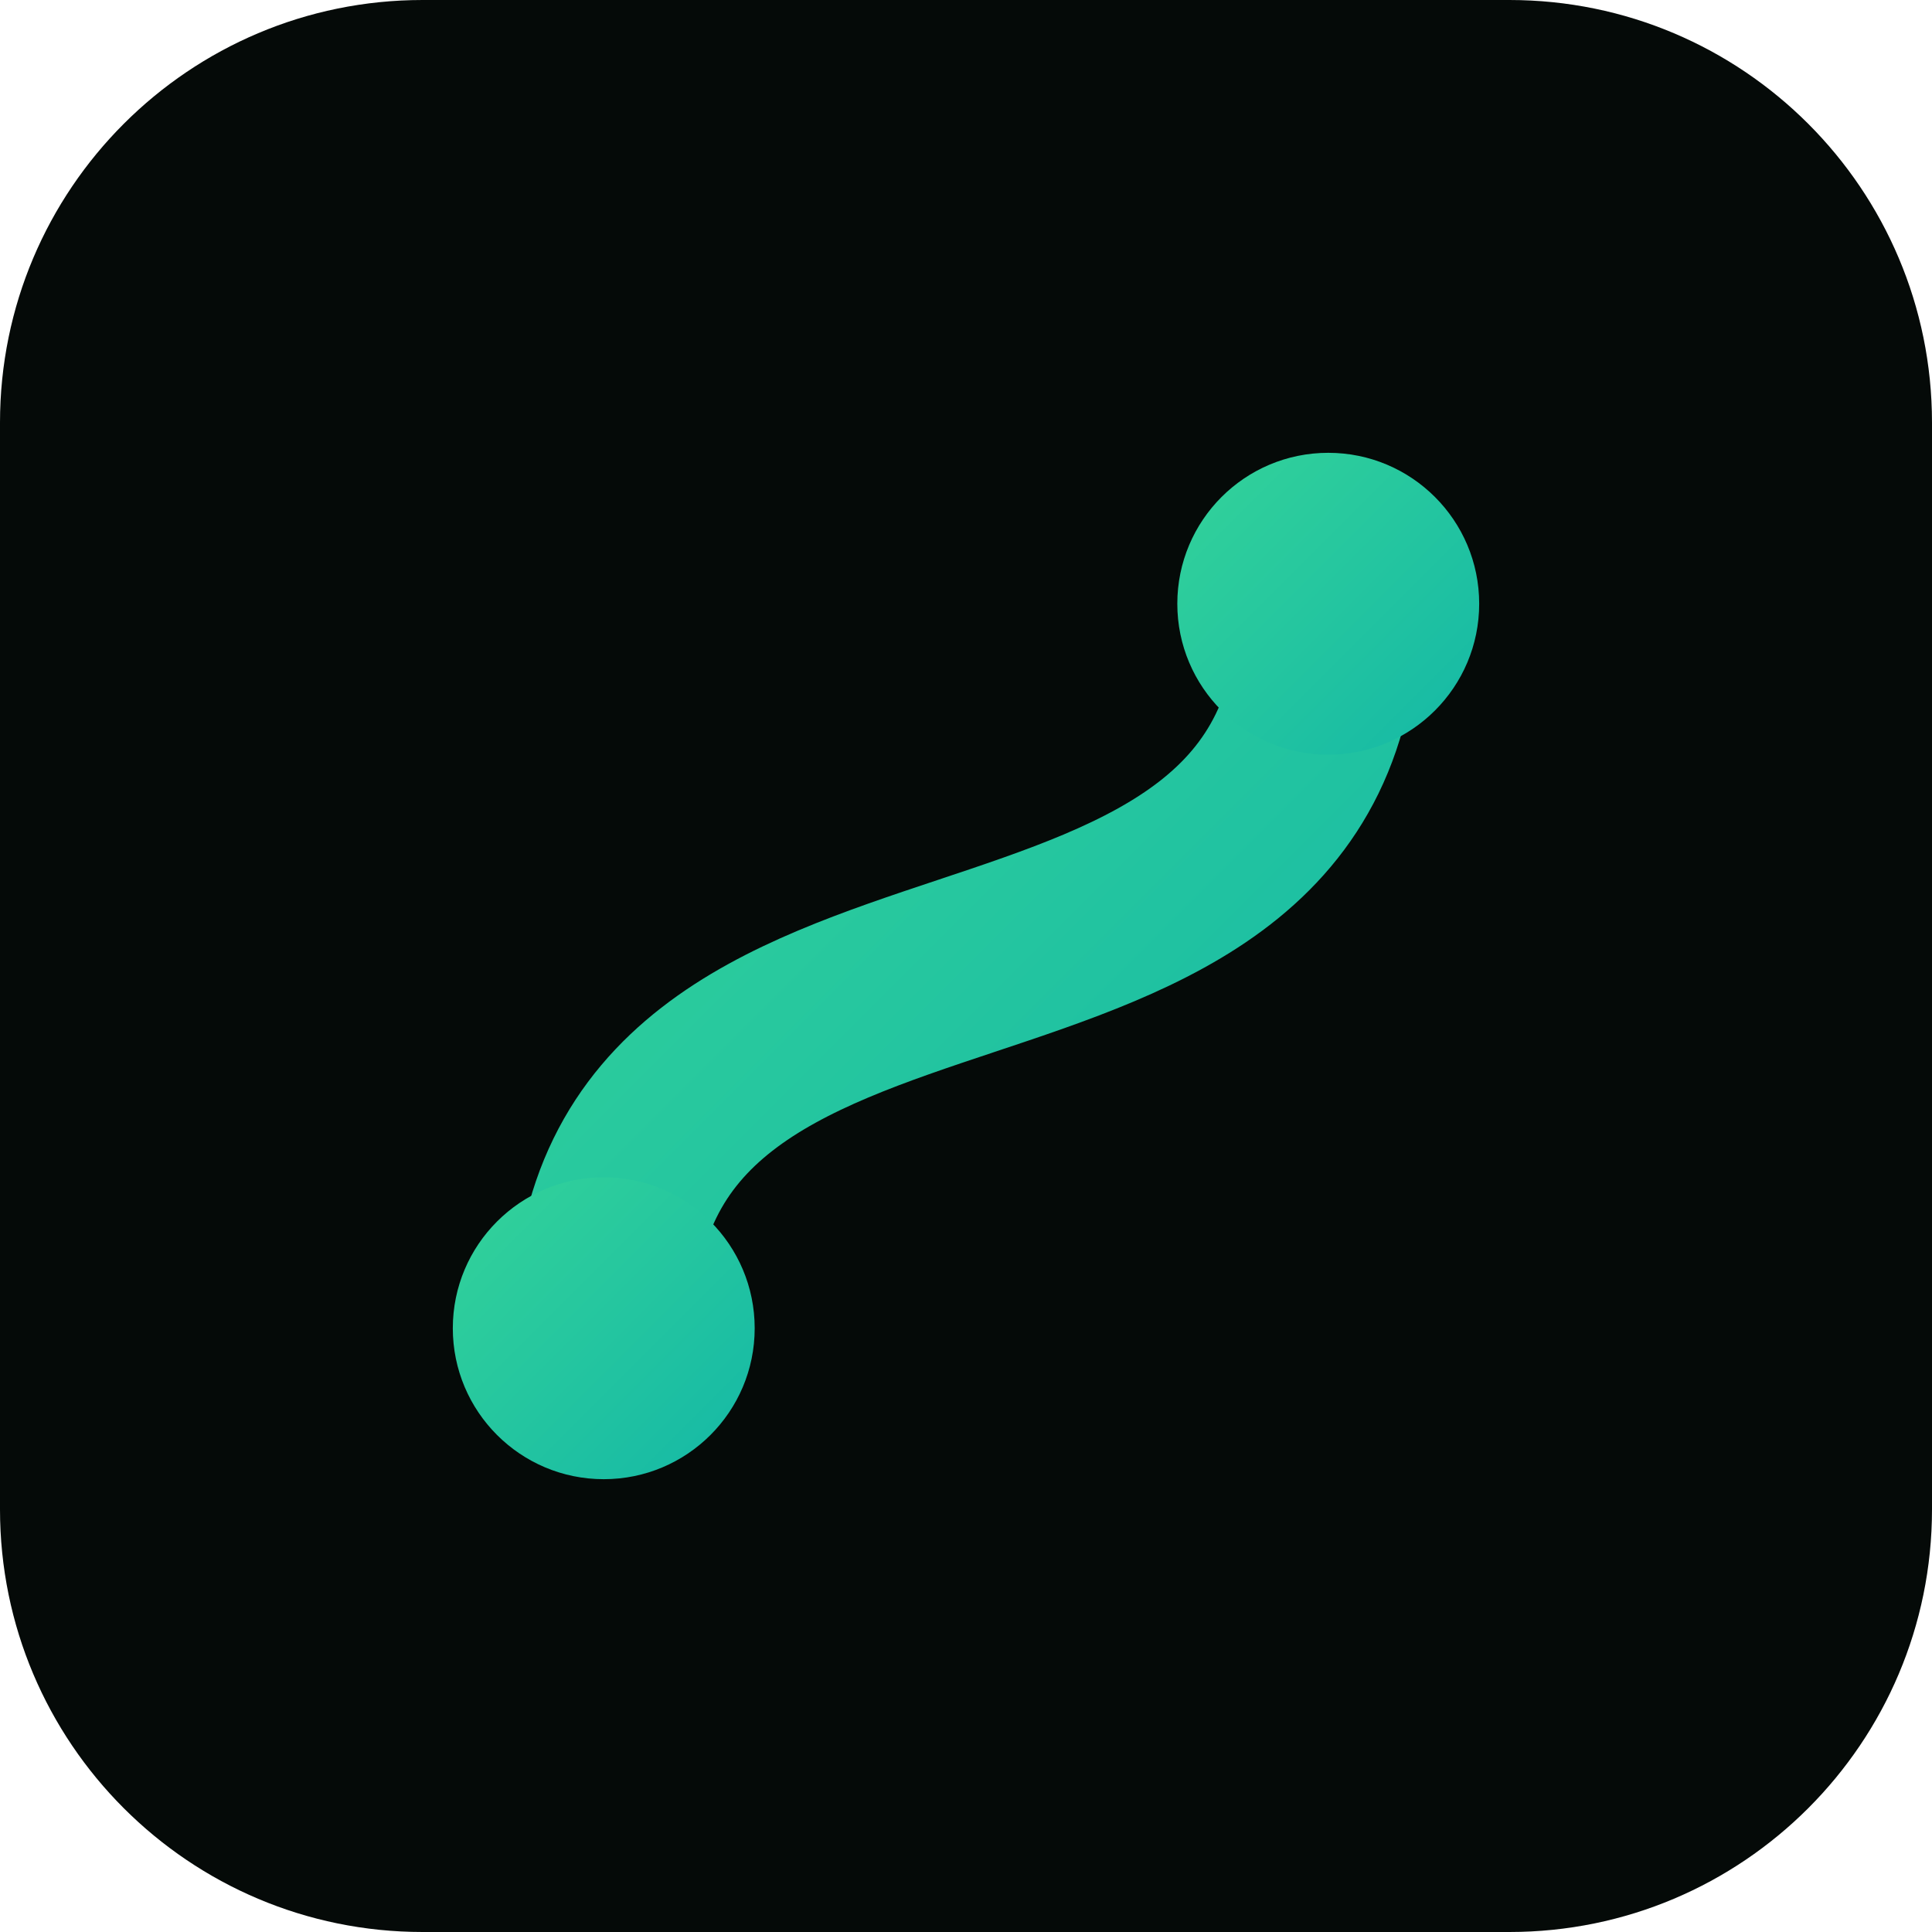
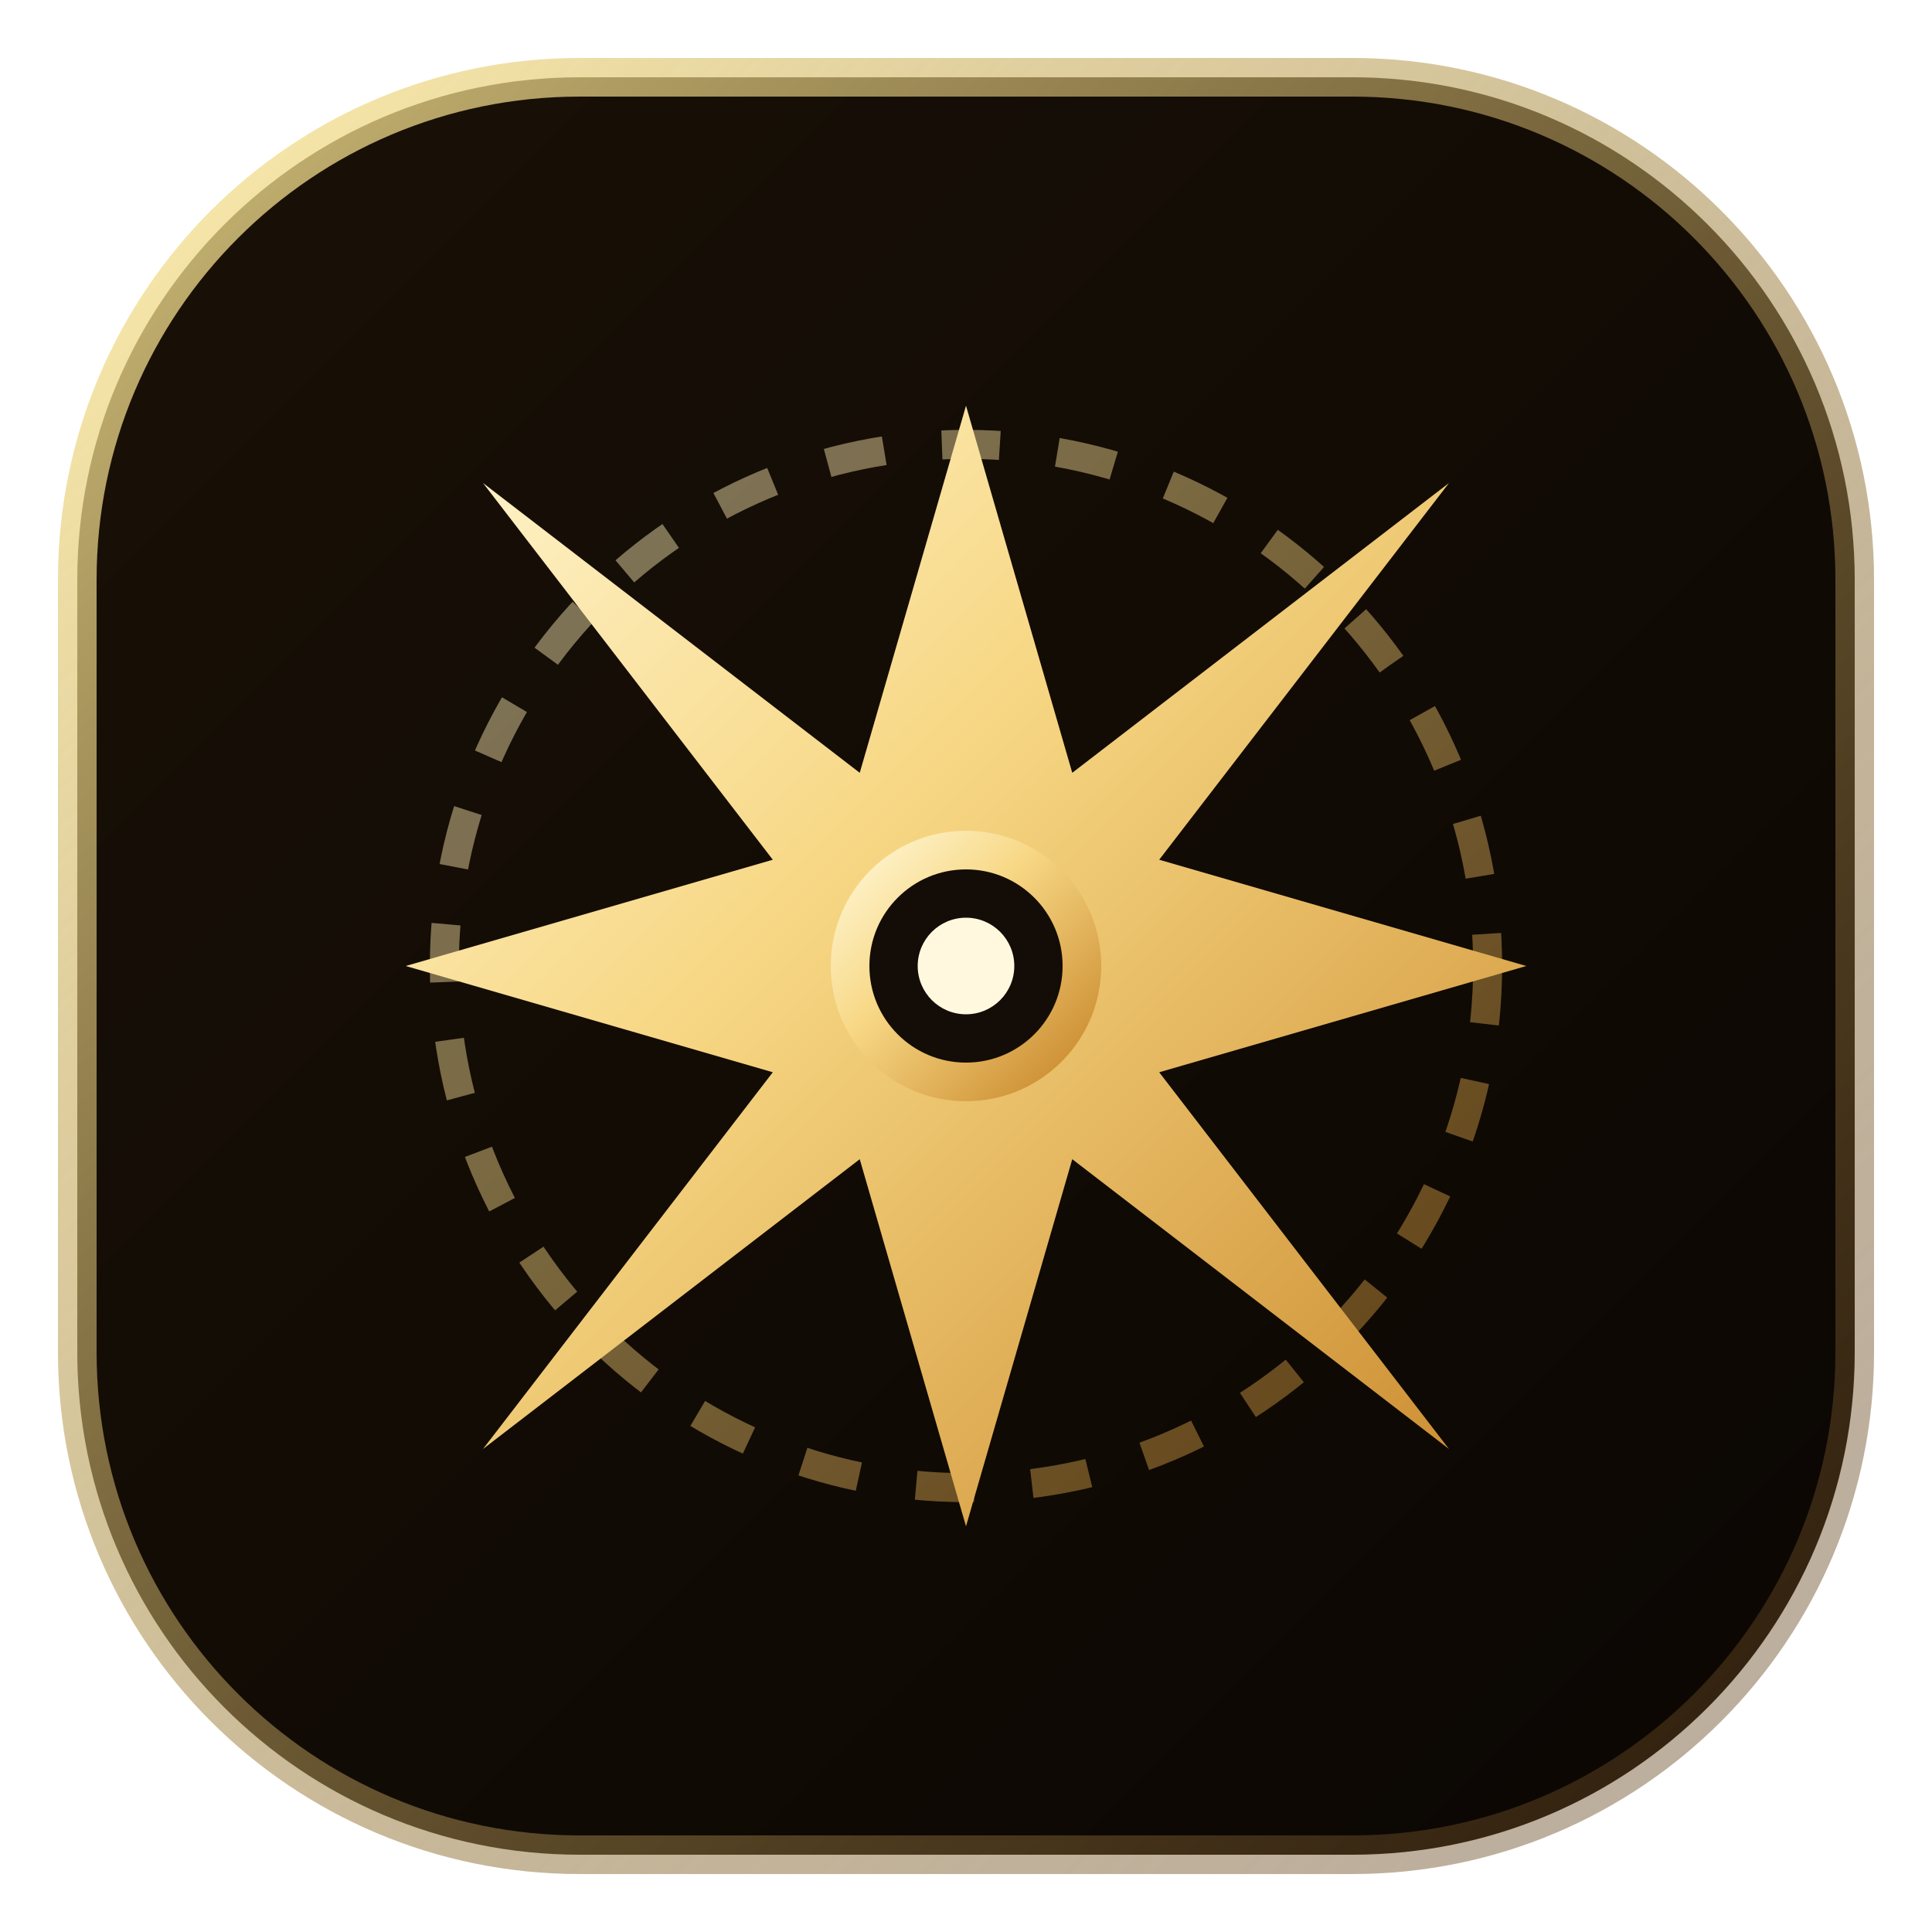
- <svg xmlns="http://www.w3.org/2000/svg" viewBox="0 0 64 64">
+ <svg xmlns="http://www.w3.org/2000/svg" viewBox="0 0 100 100">
  <defs>
-     <linearGradient id="g" x1="0" y1="0" x2="1" y2="1">
-       <stop offset="0" stop-color="#34d399" />
-       <stop offset="1" stop-color="#14b8a6" />
+     <linearGradient id="goldFav3" x1="0%" y1="0%" x2="100%" y2="100%">
+       <stop offset="0%" stop-color="#FFF6D2" />
+       <stop offset="40%" stop-color="#F7D784" />
+       <stop offset="100%" stop-color="#C9882B" />
+     </linearGradient>
+     <linearGradient id="plateFav3" x1="0%" y1="0%" x2="100%" y2="100%">
+       <stop offset="0%" stop-color="#1A1107" />
+       <stop offset="100%" stop-color="#0A0603" />
+     </linearGradient>
+     <linearGradient id="rimFav3" x1="0%" y1="0%" x2="100%" y2="100%">
+       <stop offset="0%" stop-color="#FFEB97" stop-opacity="0.8" />
+       <stop offset="100%" stop-color="#583714" stop-opacity="0.4" />
    </linearGradient>
  </defs>
-   <rect width="64" height="64" rx="14" fill="#050a08" />
-   <path d="M20 44 C 20 28, 44 36, 44 20" stroke="url(#g)" stroke-width="6" fill="none" stroke-linecap="round" />
-   <circle cx="20" cy="44" r="5" fill="url(#g)" />
-   <circle cx="44" cy="20" r="5" fill="url(#g)" />
+   <rect x="4" y="4" width="92" height="92" rx="26" fill="url(#plateFav3)" stroke="url(#rimFav3)" stroke-width="2" />
+   <g transform="translate(50, 50)">
+     <circle cx="0" cy="0" r="27" fill="none" stroke="url(#goldFav3)" stroke-width="1.5" stroke-dasharray="3 3" opacity="0.45" />
+     <path d="M 0 -29 L 5.5 -10 L 25 -25 L 10 -5.5 L 29 0 L 10 5.5 L 25 25 L 5.5 10 L 0 29 L -5.5 10 L -25 25 L -10 5.5 L -29 0 L -10 -5.5 L -25 -25 L -5.5 -10 Z" fill="url(#goldFav3)" />
+     <circle cx="0" cy="0" r="6" fill="#140C06" stroke="url(#goldFav3)" stroke-width="2" />
+     <circle cx="0" cy="0" r="2.5" fill="#FFF8DE" />
+   </g>
</svg>
